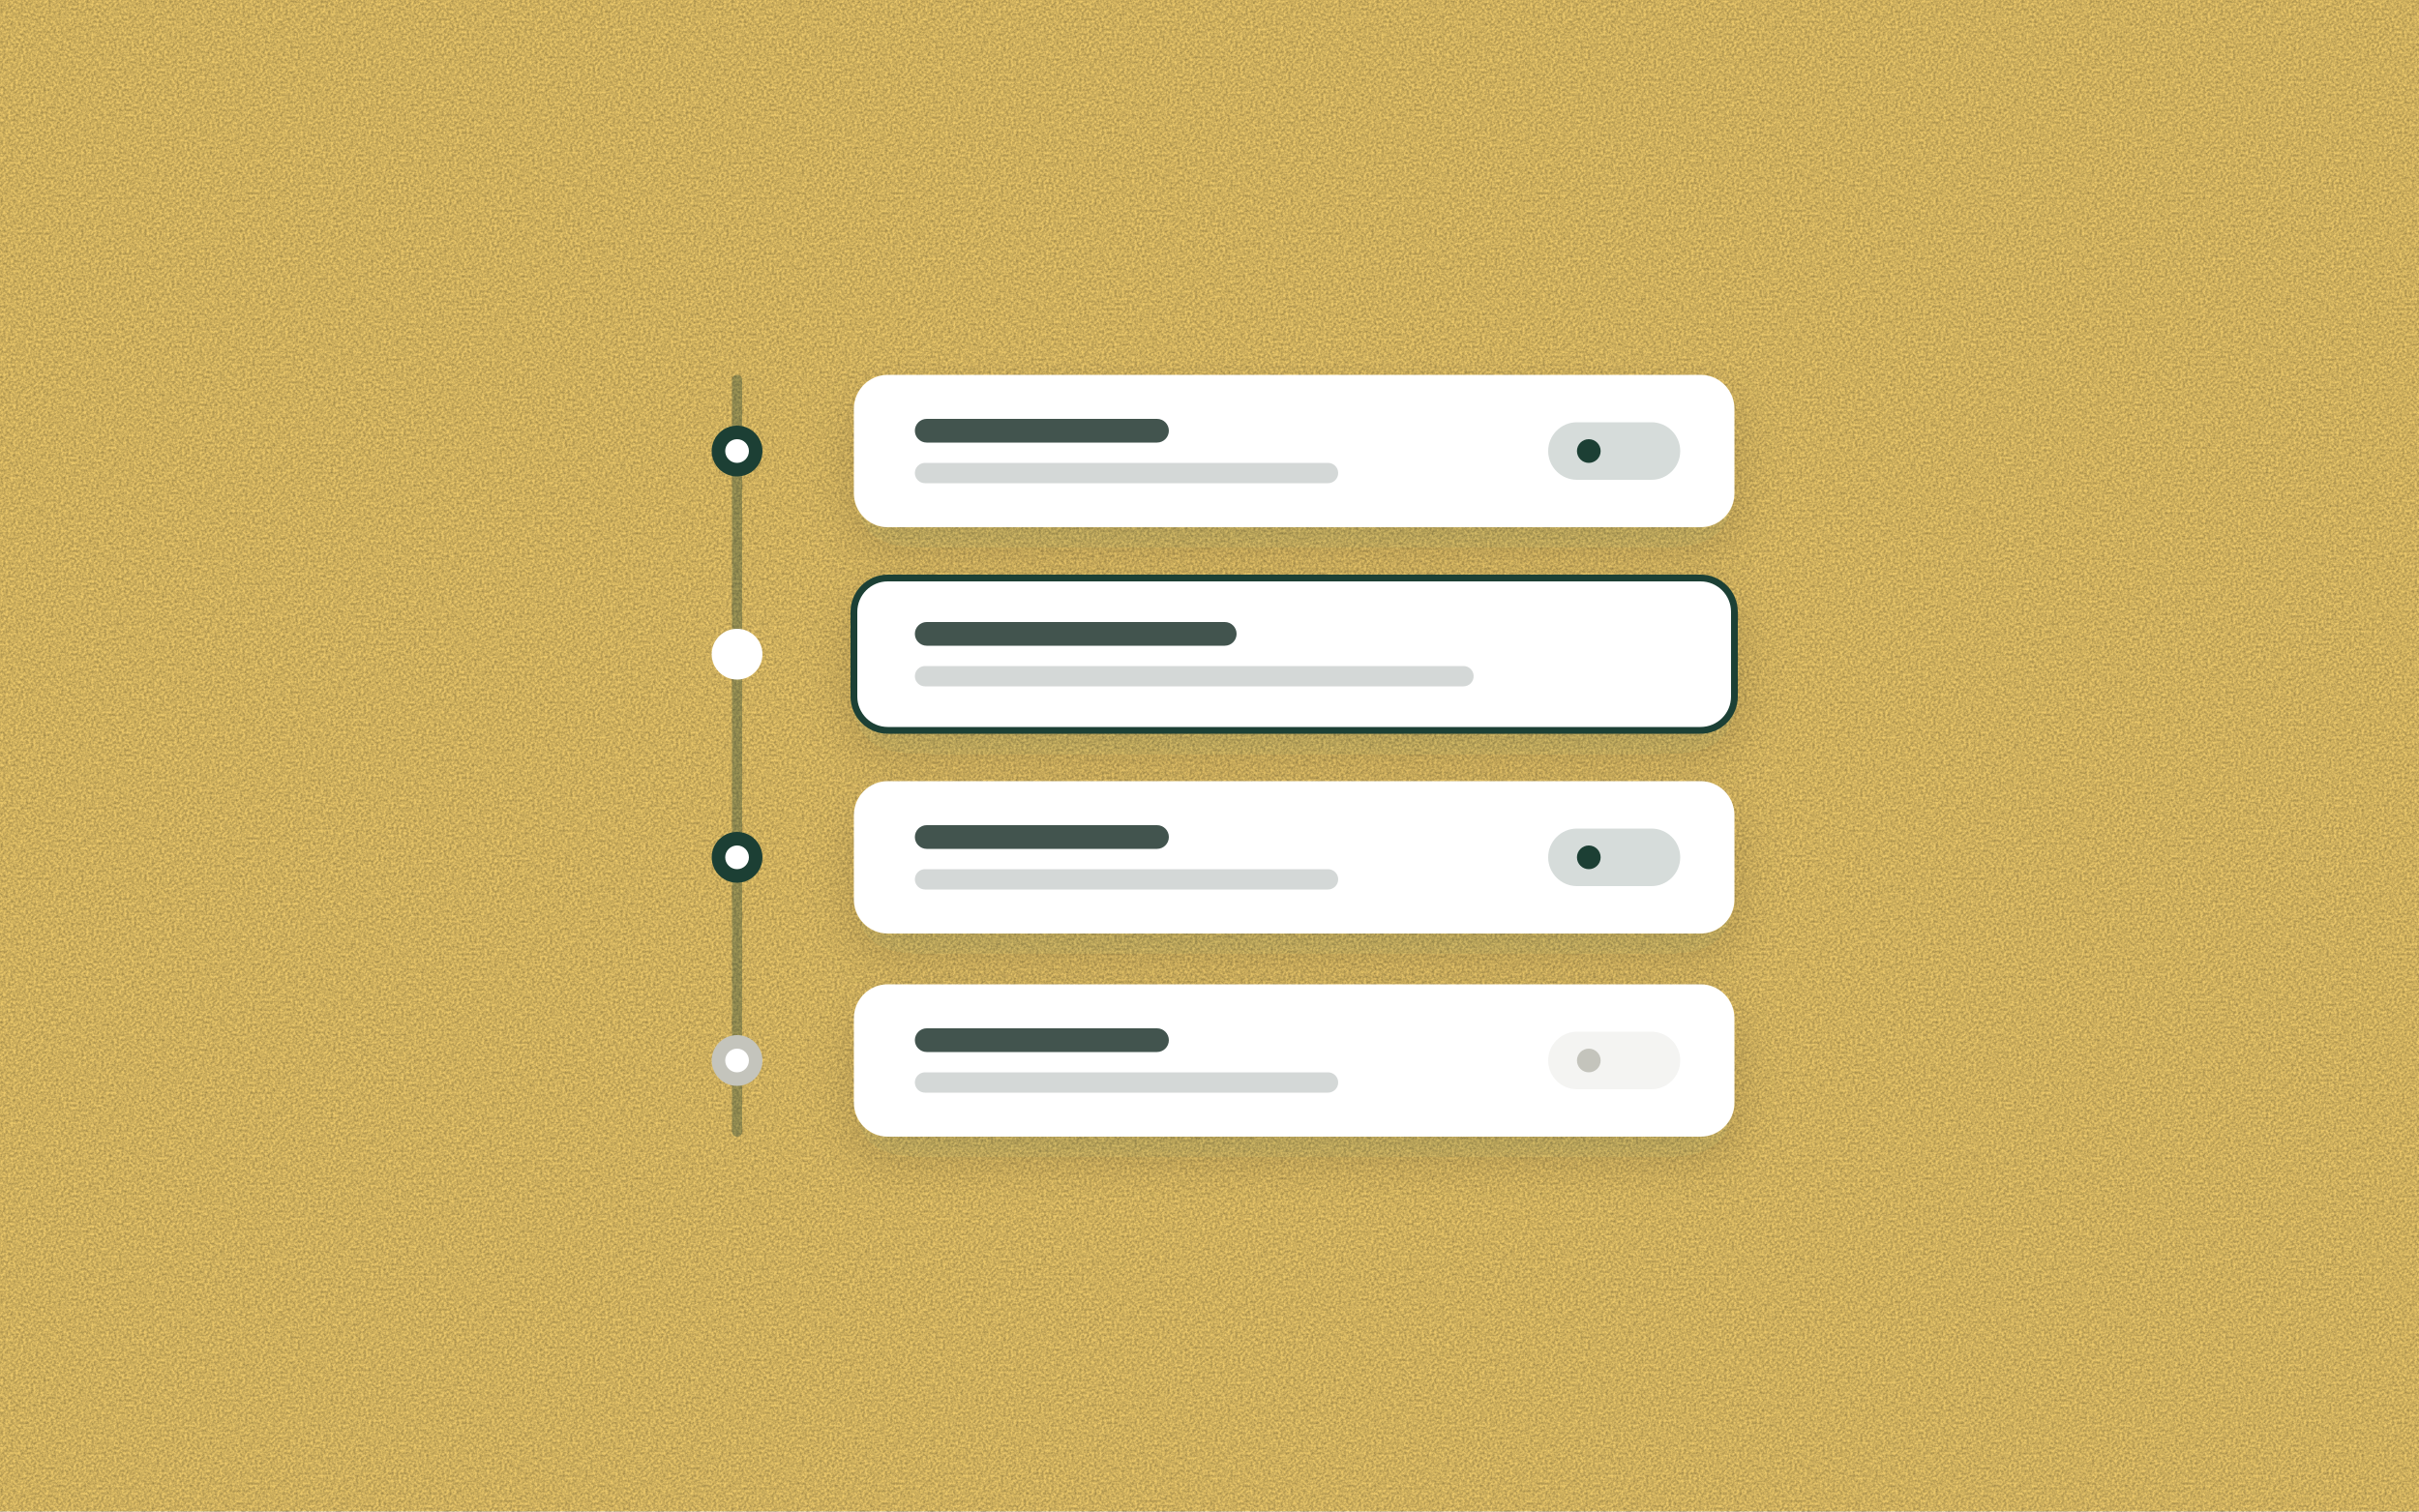
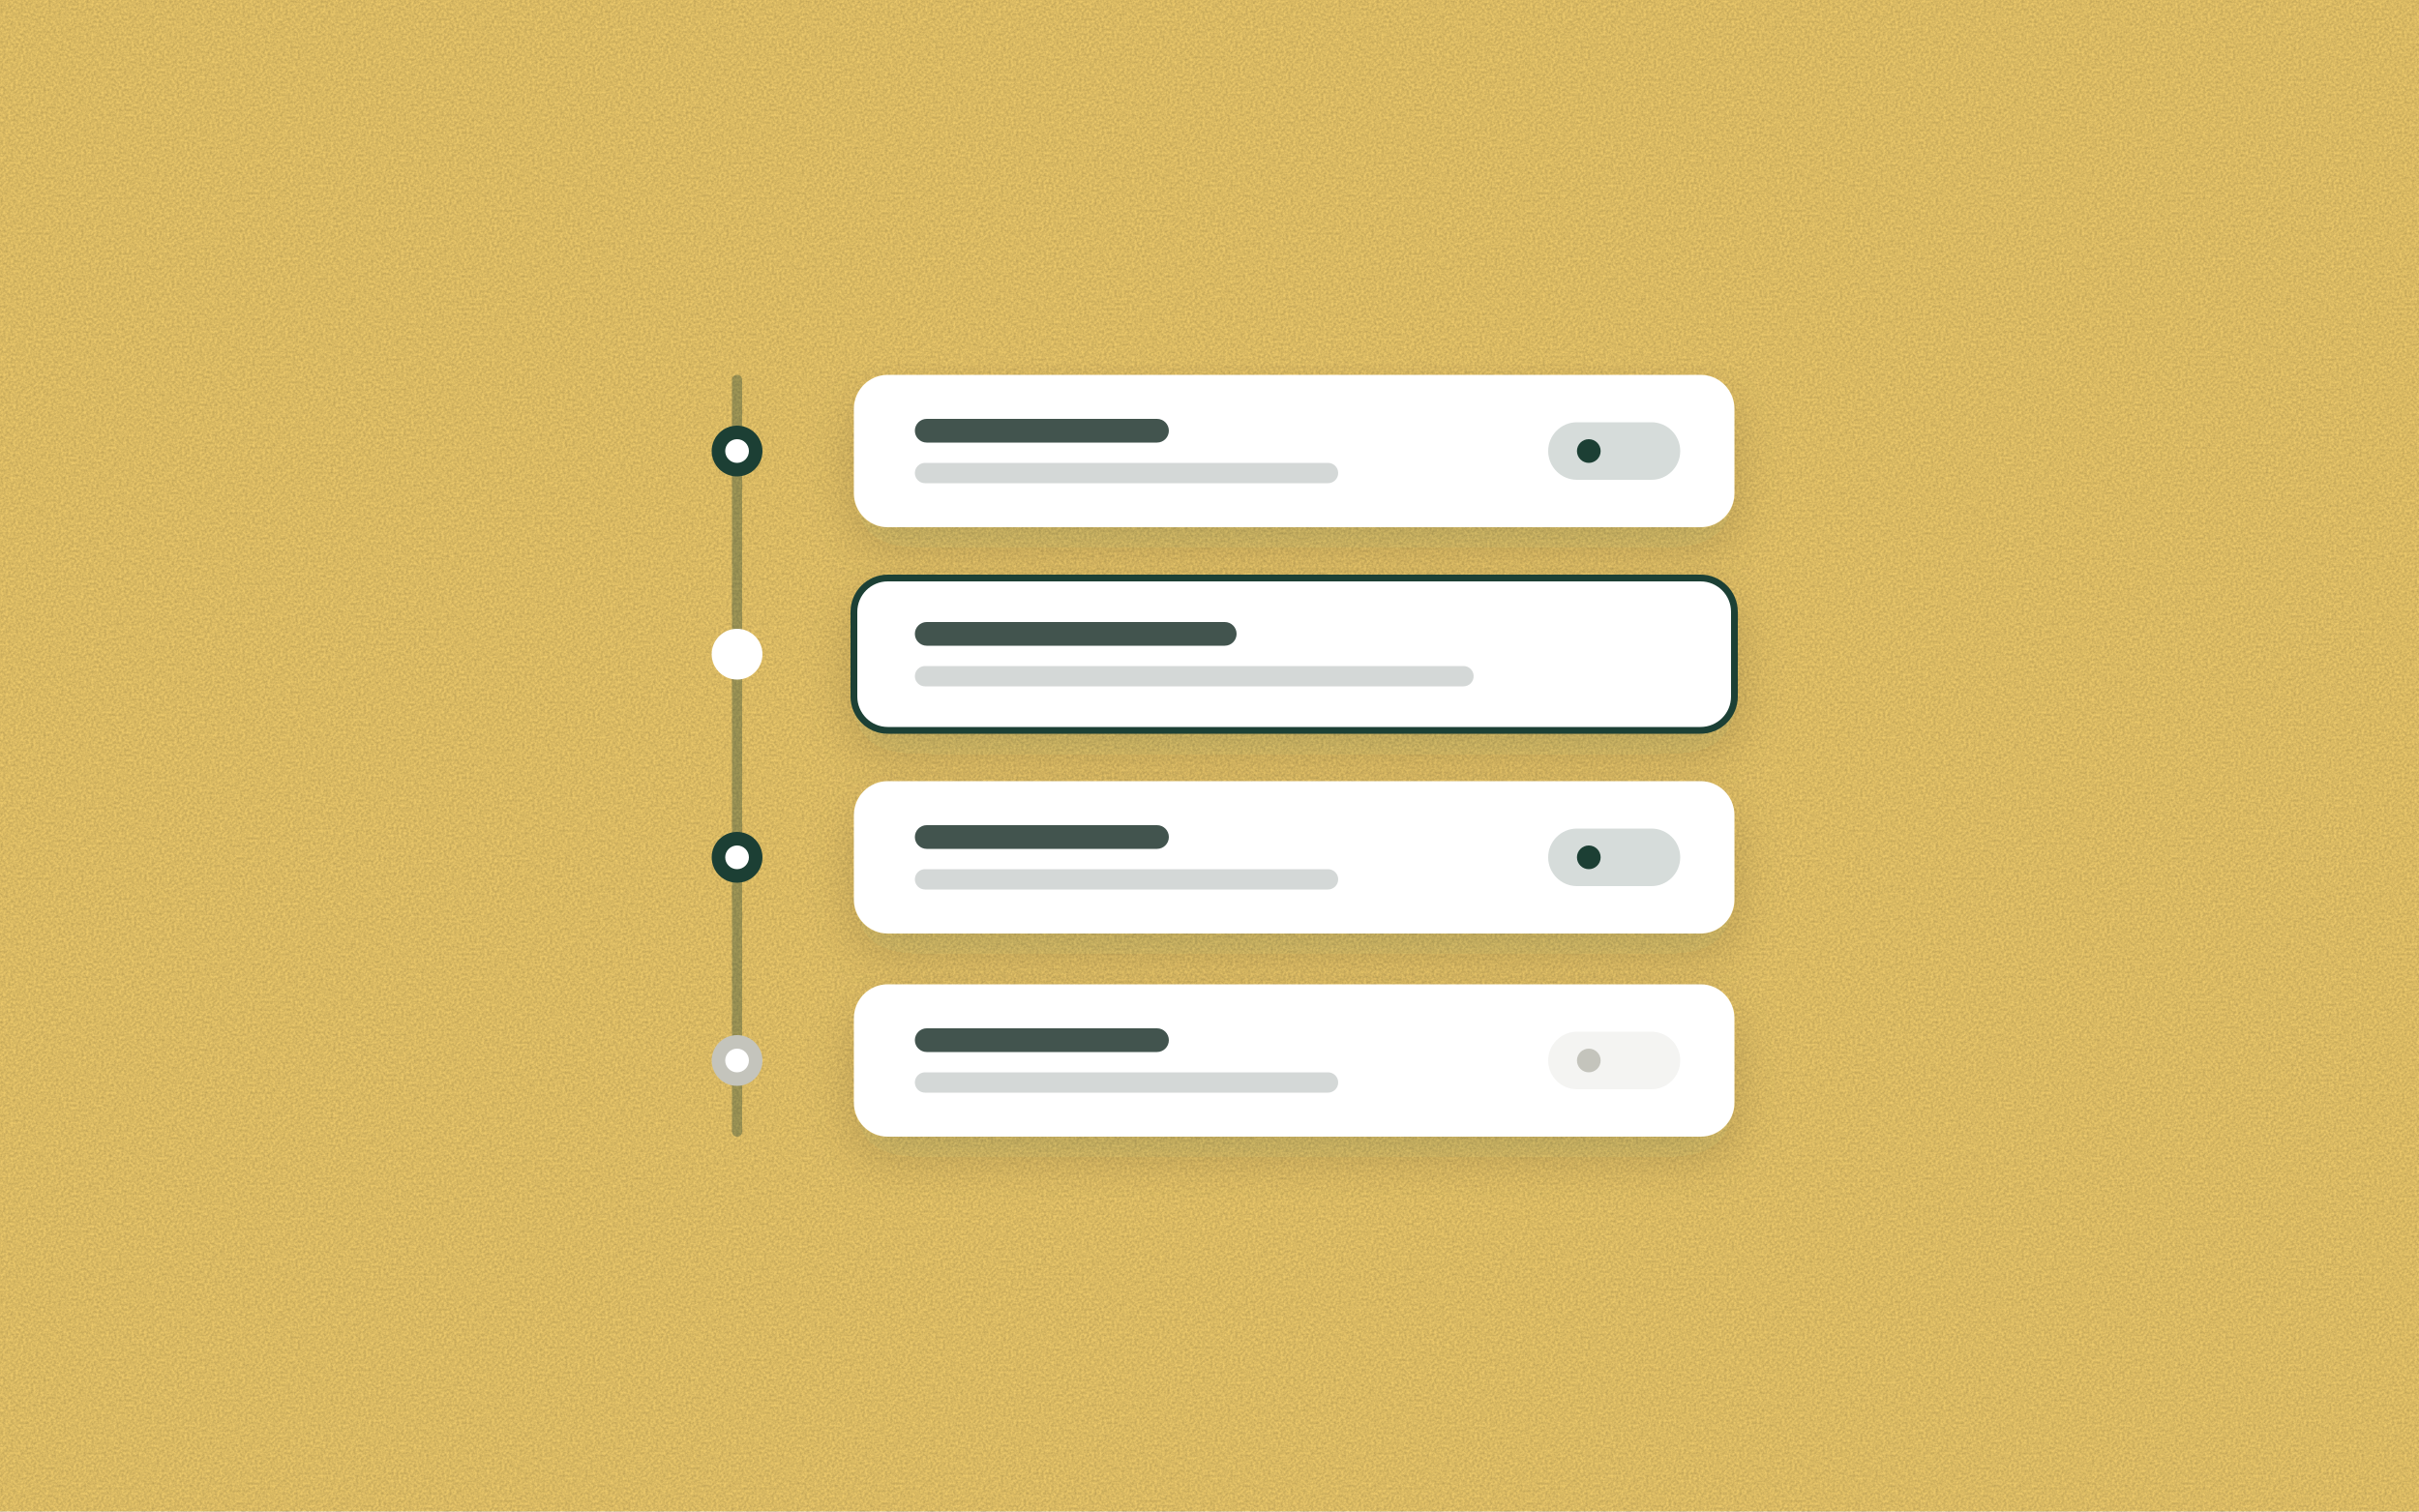
<svg xmlns="http://www.w3.org/2000/svg" viewBox="0 0 1200 750" width="1200" height="750">
  <defs>
    <linearGradient id="bg" x1="0.7" y1="0.1" x2="0.3" y2="0.9">
      <stop offset="0" stop-color="#ecc96b" />
      <stop offset="1" stop-color="#ecc96b" />
    </linearGradient>
    <filter id="sh" x="-20%" y="-20%" width="140%" height="160%">
      <feDropShadow dx="0" dy="12" stdDeviation="14" flood-color="#132a22" flood-opacity=".16" />
    </filter>
    <filter id="noise" x="0" y="0" width="100%" height="100%">
      <feTurbulence type="fractalNoise" baseFrequency=".8" numOctaves="2" stitchTiles="stitch" />
-       <feColorMatrix values="0 0 0 0 0 0 0 0 0 0 0 0 0 0 0 .5 0 0 0 -.12" />
+       <feColorMatrix values="0 0 0 0 0 0 0 0 0 0 0 0 0 0 0 .28 0 0 0 -.06" />
    </filter>
  </defs>
  <rect width="1200" height="750" fill="url(#bg)" />
  <rect width="1200" height="750" filter="url(#noise)" />
  <g transform="translate(600 375) scale(0.84) translate(-600 -375)">
    <rect x="318" y="150" width="6" height="450" rx="3" fill="#1c3f34" fill-opacity=".35" />
    <circle cx="321" cy="195" r="15" fill="#1c3f34" />
    <circle cx="321" cy="195" r="7" fill="#fff" />
    <g filter="url(#sh)">
      <rect x="390" y="150" width="520" height="90" rx="20" fill="#fff" />
    </g>
    <rect x="426" y="176" width="150" height="14" rx="7" fill="#132a22" fill-opacity=".8" />
    <rect x="426" y="202" width="250" height="12" rx="6" fill="#132a22" fill-opacity=".18" />
    <rect x="800" y="178" width="78" height="34" rx="17" fill="#1c3f34" fill-opacity=".18" />
    <circle cx="824" cy="195" r="7" fill="#1c3f34" />
    <circle cx="321" cy="315" r="15" fill="#ffffff" />
    <circle cx="321" cy="315" r="7" fill="#fff" />
    <g filter="url(#sh)">
      <rect x="390" y="270" width="520" height="90" rx="20" fill="#fff" stroke="#1c3f34" stroke-width="4" />
    </g>
    <rect x="426" y="296" width="190" height="14" rx="7" fill="#132a22" fill-opacity=".8" />
    <rect x="426" y="322" width="330" height="12" rx="6" fill="#132a22" fill-opacity=".18" />
    <rect x="800" y="298" width="78" height="34" rx="17" fill="#ffffff" fill-opacity=".18" />
    <circle cx="824" cy="315" r="7" fill="#ffffff" />
    <circle cx="321" cy="435" r="15" fill="#1c3f34" />
    <circle cx="321" cy="435" r="7" fill="#fff" />
    <g filter="url(#sh)">
      <rect x="390" y="390" width="520" height="90" rx="20" fill="#fff" />
    </g>
    <rect x="426" y="416" width="150" height="14" rx="7" fill="#132a22" fill-opacity=".8" />
    <rect x="426" y="442" width="250" height="12" rx="6" fill="#132a22" fill-opacity=".18" />
    <rect x="800" y="418" width="78" height="34" rx="17" fill="#1c3f34" fill-opacity=".18" />
    <circle cx="824" cy="435" r="7" fill="#1c3f34" />
    <circle cx="321" cy="555" r="15" fill="#c4c4bc" />
    <circle cx="321" cy="555" r="7" fill="#fff" />
    <g filter="url(#sh)">
      <rect x="390" y="510" width="520" height="90" rx="20" fill="#fff" />
    </g>
    <rect x="426" y="536" width="150" height="14" rx="7" fill="#132a22" fill-opacity=".8" />
    <rect x="426" y="562" width="250" height="12" rx="6" fill="#132a22" fill-opacity=".18" />
    <rect x="800" y="538" width="78" height="34" rx="17" fill="#c4c4bc" fill-opacity=".18" />
    <circle cx="824" cy="555" r="7" fill="#c4c4bc" />
  </g>
</svg>
